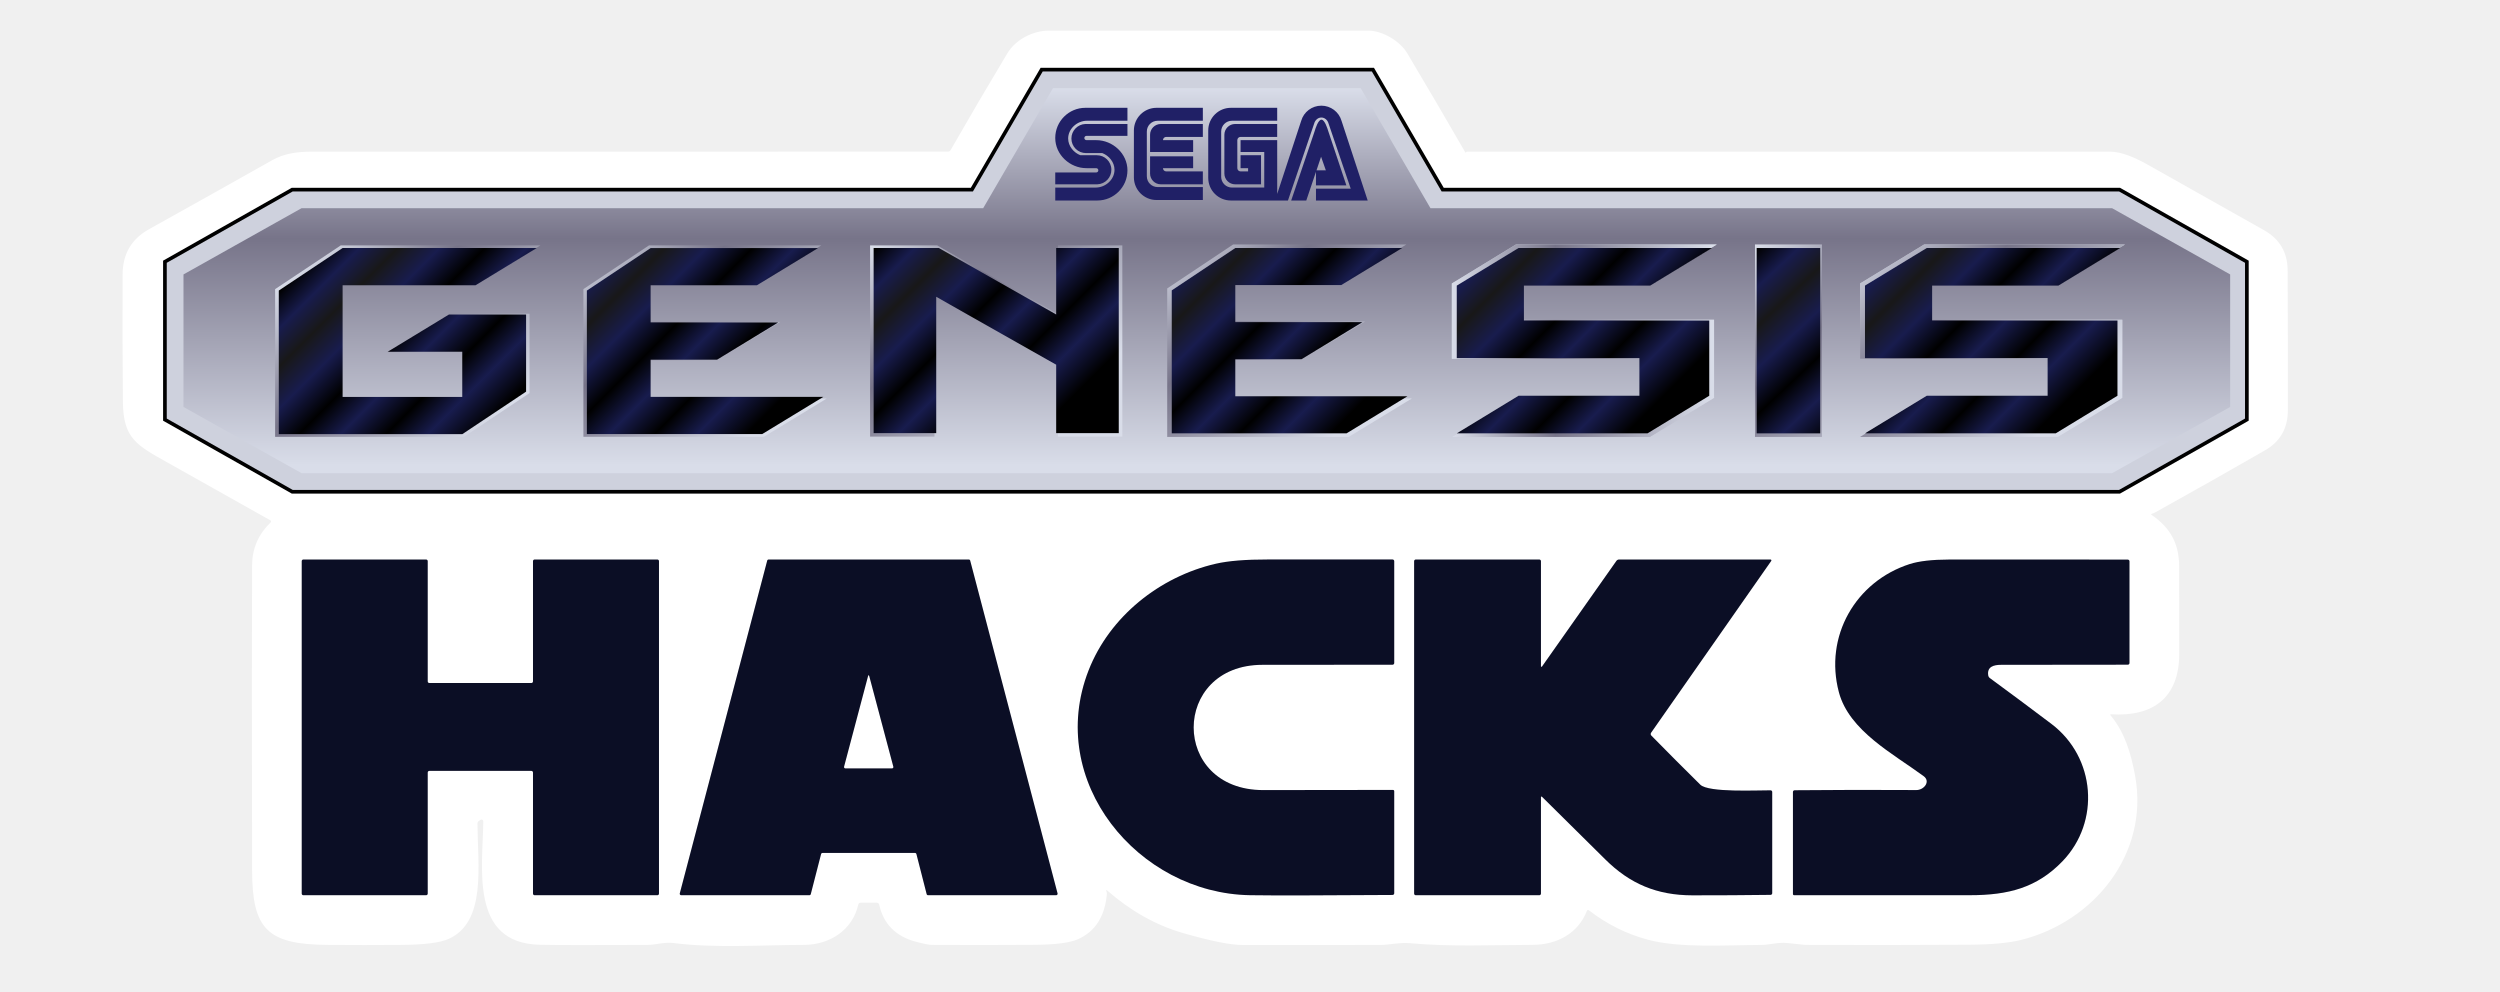
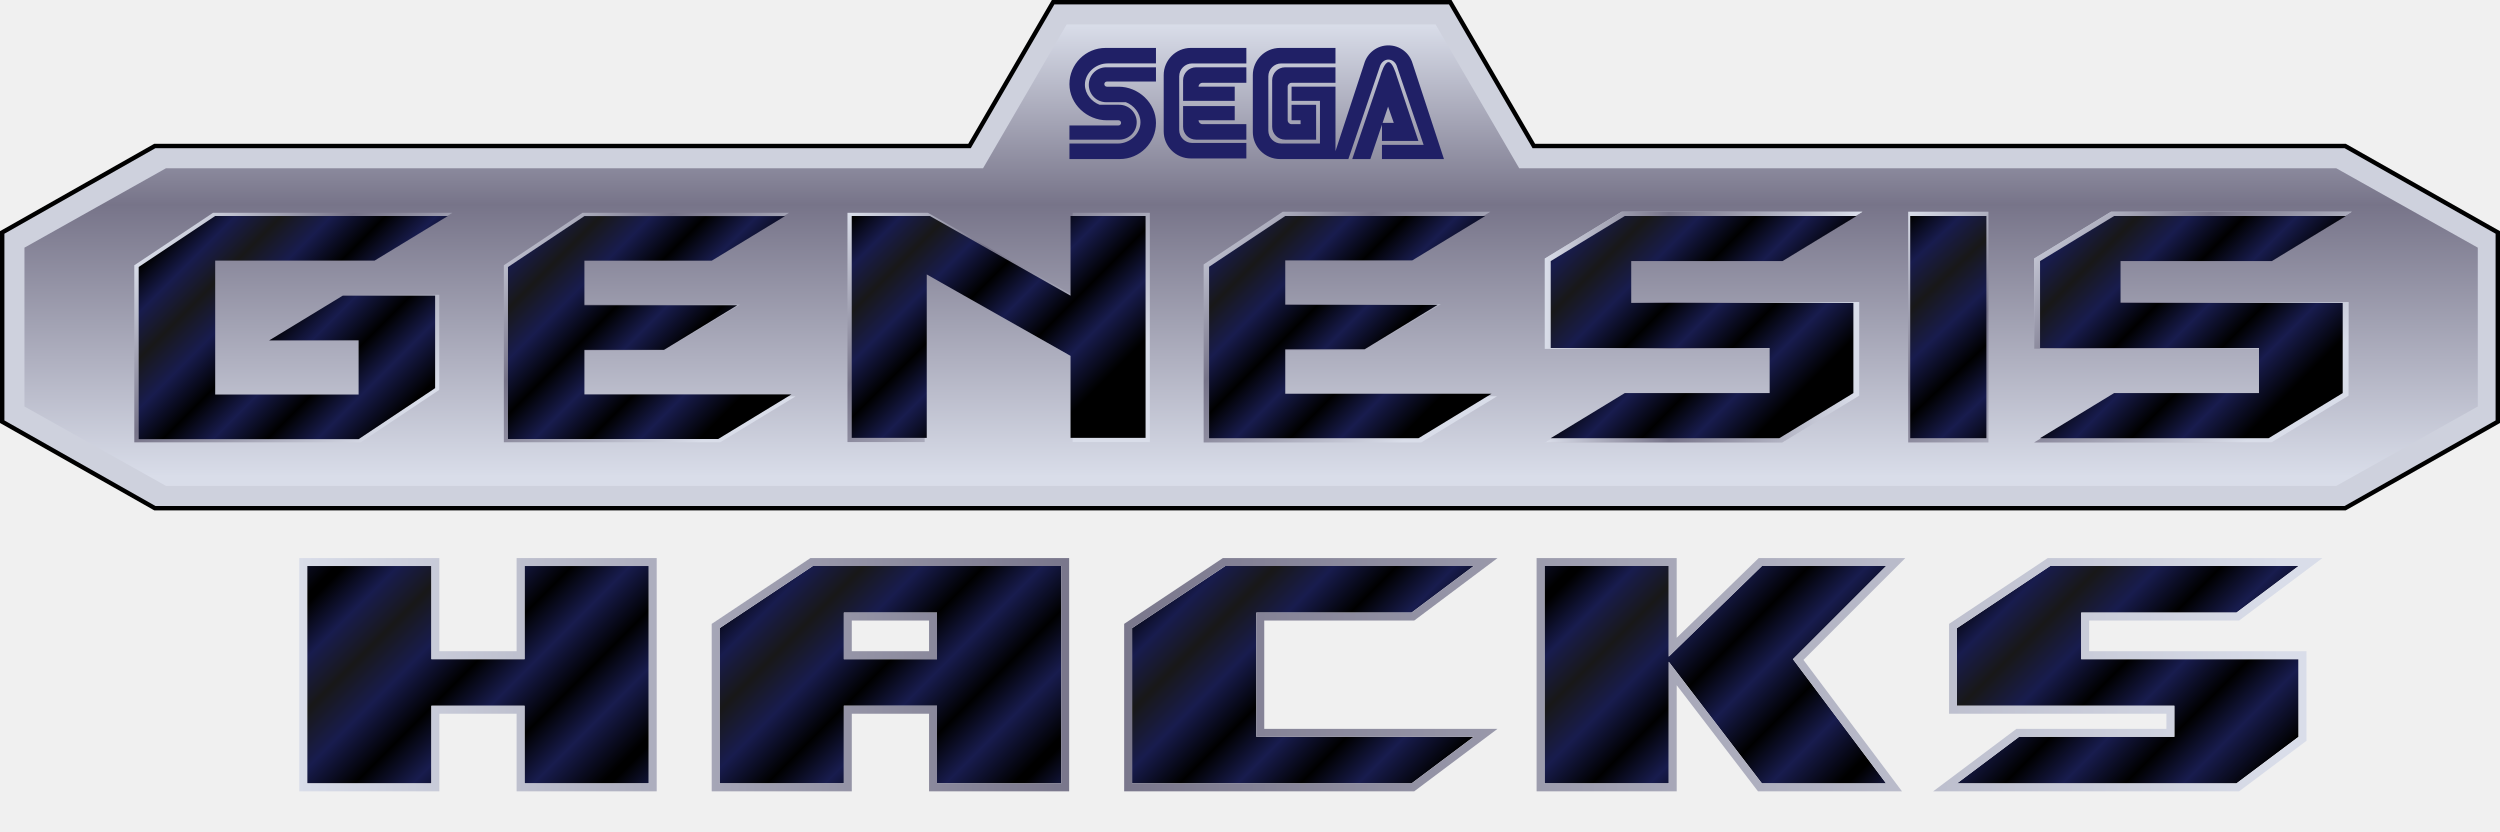
- <svg xmlns="http://www.w3.org/2000/svg" version="1.1" viewBox="0 0 754 299" id="svg712">
+ <svg xmlns="http://www.w3.org/2000/svg" xmlns:xlink="http://www.w3.org/1999/xlink" version="1.1" viewBox="0 0 629.016 209.104" id="svg712" width="629.016" height="209.104">
  <defs id="defs716">
+     <linearGradient id="linearGradient12" gradientUnits="userSpaceOnUse" x1="492.782" y1="1450.132" x2="541.799" y2="1499.149" gradientTransform="matrix(1.105615,0,0,1.105615,23.28854,-1533.374)">
+       <stop offset="0" style="stop-color:#000" id="stop1" />
+       <stop offset=".11" style="stop-color:#181c4e" id="stop2" />
+       <stop offset=".22" style="stop-color:#181818" id="stop3" />
+       <stop offset=".34" style="stop-color:#181c4e" id="stop4" />
+       <stop offset=".47" style="stop-color:#000" id="stop5" />
+       <stop offset=".59" style="stop-color:#181c4e" id="stop7" />
+       <stop offset=".72" style="stop-color:#000" id="stop9" />
+       <stop offset=".84" style="stop-color:#181c4e" id="stop11" />
+       <stop offset=".98" style="stop-color:#000" id="stop12" />
+     </linearGradient>
+     <linearGradient id="swatch308">
+       <stop style="stop-color:#b3b4c3;stop-opacity:1;" offset="0" id="stop309" />
+     </linearGradient>
+     <linearGradient id="swatch54">
+       <stop style="stop-color:#0b0e25;stop-opacity:1;" offset="0" id="stop55" />
+     </linearGradient>
+     <clipPath clipPathUnits="userSpaceOnUse" id="clipPath5">
+       <path id="path5" style="stroke-width:0.1;stroke-linecap:square;paint-order:markers fill stroke;stop-color:#000000" d="M 438.251,553.764 H 1298.121 V 755.159 H 438.251 Z" />
+     </clipPath>
    <linearGradient id="a" gradientUnits="userSpaceOnUse" x1="308.144" y1="1410.964" x2="308.144" y2="1515.981" gradientTransform="matrix(1.105615,0,0,1.105615,23.28854,-1533.374)">
      <stop offset="0" style="stop-color:#d9dde9" id="stop6" />
      <stop offset=".39" style="stop-color:#777489" id="stop8" />
      <stop offset=".98" style="stop-color:#d9dde9" id="stop10" />
    </linearGradient>
    <linearGradient id="b" gradientUnits="userSpaceOnUse" x1="220.795" y1="1450.026" x2="270.307" y2="1499.537" gradientTransform="matrix(1.105615,0,0,1.105615,23.28854,-1533.374)">
      <stop offset="0" style="stop-color:#d9dde9" id="stop17" />
      <stop offset=".39" style="stop-color:#777489" id="stop19" />
      <stop offset=".98" style="stop-color:#d9dde9" id="stop21" />
    </linearGradient>
    <linearGradient id="c" gradientUnits="userSpaceOnUse" x1="221.69" y1="1450.804" x2="269.721" y2="1498.835" gradientTransform="matrix(1.105615,0,0,1.105615,23.28854,-1533.374)">
      <stop offset="0" style="stop-color:#000" id="stop26" />
      <stop offset=".11" style="stop-color:#181c4e" id="stop28" />
      <stop offset=".22" style="stop-color:#181818" id="stop30" />
      <stop offset=".34" style="stop-color:#181c4e" id="stop32" />
      <stop offset=".47" style="stop-color:#000" id="stop34" />
      <stop offset=".59" style="stop-color:#181c4e" id="stop36" />
      <stop offset=".72" style="stop-color:#000" id="stop38" />
      <stop offset=".84" style="stop-color:#181c4e" id="stop40" />
      <stop offset=".98" style="stop-color:#000" id="stop42" />
    </linearGradient>
    <linearGradient id="d" gradientUnits="userSpaceOnUse" x1="449.509" y1="1461.434" x2="499.751" y2="1514.88" gradientTransform="matrix(1.105615,0,0,1.105615,23.28854,-1533.374)">
      <stop offset="0" style="stop-color:#d9dde9" id="stop47" />
      <stop offset=".39" style="stop-color:#777489" id="stop49" />
      <stop offset=".98" style="stop-color:#d9dde9" id="stop51" />
    </linearGradient>
    <linearGradient id="e" gradientUnits="userSpaceOnUse" x1="450.21" y1="1462.18" x2="498.416" y2="1513.46" gradientTransform="matrix(1.105615,0,0,1.105615,23.28854,-1533.374)">
      <stop offset="0" style="stop-color:#000" id="stop56" />
      <stop offset=".11" style="stop-color:#181c4e" id="stop58" />
      <stop offset=".22" style="stop-color:#181818" id="stop60" />
      <stop offset=".34" style="stop-color:#181c4e" id="stop62" />
      <stop offset=".47" style="stop-color:#000" id="stop64" />
      <stop offset=".59" style="stop-color:#181c4e" id="stop66" />
      <stop offset=".72" style="stop-color:#000" id="stop68" />
      <stop offset=".84" style="stop-color:#181c4e" id="stop70" />
      <stop offset=".98" style="stop-color:#000" id="stop72" />
    </linearGradient>
    <linearGradient id="f" gradientUnits="userSpaceOnUse" x1="300.5" y1="1450.364" x2="350.308" y2="1500.173" gradientTransform="matrix(1.105615,0,0,1.105615,23.28854,-1533.374)">
      <stop offset="0" style="stop-color:#d9dde9" id="stop77" />
      <stop offset=".39" style="stop-color:#777489" id="stop79" />
      <stop offset=".98" style="stop-color:#d9dde9" id="stop81" />
    </linearGradient>
    <linearGradient id="g" gradientUnits="userSpaceOnUse" x1="301.62" y1="1451.46" x2="349.578" y2="1499.419" gradientTransform="matrix(1.105615,0,0,1.105615,23.28854,-1533.374)">
      <stop offset="0" style="stop-color:#000" id="stop86" />
      <stop offset=".11" style="stop-color:#181c4e" id="stop88" />
      <stop offset=".22" style="stop-color:#181818" id="stop90" />
      <stop offset=".34" style="stop-color:#181c4e" id="stop92" />
      <stop offset=".47" style="stop-color:#000" id="stop94" />
      <stop offset=".59" style="stop-color:#181c4e" id="stop96" />
      <stop offset=".72" style="stop-color:#000" id="stop98" />
      <stop offset=".84" style="stop-color:#181c4e" id="stop100" />
      <stop offset=".98" style="stop-color:#000" id="stop102" />
    </linearGradient>
    <linearGradient id="h" gradientUnits="userSpaceOnUse" x1="141.228" y1="1450.637" x2="190.761" y2="1500.169" gradientTransform="matrix(1.105615,0,0,1.105615,23.28854,-1533.374)">
      <stop offset="0" style="stop-color:#d9dde9" id="stop107" />
      <stop offset=".39" style="stop-color:#777489" id="stop109" />
      <stop offset=".98" style="stop-color:#d9dde9" id="stop111" />
    </linearGradient>
    <linearGradient id="i" gradientUnits="userSpaceOnUse" x1="142.081" y1="1451.468" x2="190.206" y2="1499.594" gradientTransform="matrix(1.105615,0,0,1.105615,23.28854,-1533.374)">
      <stop offset="0" style="stop-color:#000" id="stop116" />
      <stop offset=".11" style="stop-color:#181c4e" id="stop118" />
      <stop offset=".22" style="stop-color:#181818" id="stop120" />
      <stop offset=".34" style="stop-color:#181c4e" id="stop122" />
      <stop offset=".47" style="stop-color:#000" id="stop124" />
      <stop offset=".59" style="stop-color:#181c4e" id="stop126" />
      <stop offset=".72" style="stop-color:#000" id="stop128" />
      <stop offset=".84" style="stop-color:#181c4e" id="stop130" />
      <stop offset=".98" style="stop-color:#000" id="stop132" />
    </linearGradient>
    <linearGradient id="j" gradientUnits="userSpaceOnUse" x1="64.992" y1="1454.767" x2="113.868" y2="1503.642" gradientTransform="matrix(1.105615,0,0,1.105615,23.28854,-1533.374)">
      <stop offset="0" style="stop-color:#d9dde9" id="stop137" />
      <stop offset=".39" style="stop-color:#777489" id="stop139" />
      <stop offset=".98" style="stop-color:#d9dde9" id="stop141" />
    </linearGradient>
    <linearGradient id="k" gradientUnits="userSpaceOnUse" x1="65.687" y1="1455.464" x2="113.198" y2="1502.976" gradientTransform="matrix(1.105615,0,0,1.105615,23.28854,-1533.374)">
      <stop offset="0" style="stop-color:#000" id="stop146" />
      <stop offset=".11" style="stop-color:#181c4e" id="stop148" />
      <stop offset=".22" style="stop-color:#181818" id="stop150" />
      <stop offset=".34" style="stop-color:#181c4e" id="stop152" />
      <stop offset=".47" style="stop-color:#000" id="stop154" />
      <stop offset=".59" style="stop-color:#181c4e" id="stop156" />
      <stop offset=".72" style="stop-color:#000" id="stop158" />
      <stop offset=".84" style="stop-color:#181c4e" id="stop160" />
      <stop offset=".98" style="stop-color:#000" id="stop162" />
    </linearGradient>
    <linearGradient id="l" gradientUnits="userSpaceOnUse" x1="350.523" y1="-651.4" x2="422.816" y2="-651.4" gradientTransform="matrix(1.105615,0,0,-1.105615,50.33188,-617.4457)">
      <stop offset="0" style="stop-color:#d9dde9" id="stop169" />
      <stop offset=".39" style="stop-color:#777489" id="stop171" />
      <stop offset=".98" style="stop-color:#d9dde9" id="stop173" />
    </linearGradient>
    <linearGradient id="m" gradientUnits="userSpaceOnUse" x1="381.426" y1="1450.132" x2="430.443" y2="1499.149" gradientTransform="matrix(1.105615,0,0,1.105615,23.28854,-1533.374)">
      <stop offset="0" style="stop-color:#000" id="stop178" />
      <stop offset=".11" style="stop-color:#181c4e" id="stop180" />
      <stop offset=".22" style="stop-color:#181818" id="stop182" />
      <stop offset=".34" style="stop-color:#181c4e" id="stop184" />
      <stop offset=".47" style="stop-color:#000" id="stop186" />
      <stop offset=".59" style="stop-color:#181c4e" id="stop188" />
      <stop offset=".72" style="stop-color:#000" id="stop190" />
      <stop offset=".84" style="stop-color:#181c4e" id="stop192" />
      <stop offset=".98" style="stop-color:#000" id="stop194" />
    </linearGradient>
    <linearGradient id="n" gradientUnits="userSpaceOnUse" x1="491.636" y1="1448.985" x2="542.546" y2="1499.895" gradientTransform="matrix(1.105615,0,0,1.105615,23.28854,-1533.374)">
      <stop offset="0" style="stop-color:#d9dde9" id="stop201" />
      <stop offset=".39" style="stop-color:#777489" id="stop203" />
      <stop offset=".98" style="stop-color:#d9dde9" id="stop205" />
    </linearGradient>
    <linearGradient id="o" gradientUnits="userSpaceOnUse" x1="492.782" y1="1450.132" x2="541.799" y2="1499.149" gradientTransform="matrix(1.105615,0,0,1.105615,23.28854,-1533.374)">
      <stop offset="0" style="stop-color:#000" id="stop210" />
      <stop offset=".11" style="stop-color:#181c4e" id="stop212" />
      <stop offset=".22" style="stop-color:#181818" id="stop214" />
      <stop offset=".34" style="stop-color:#181c4e" id="stop216" />
      <stop offset=".47" style="stop-color:#000" id="stop218" />
      <stop offset=".59" style="stop-color:#181c4e" id="stop220" />
      <stop offset=".72" style="stop-color:#000" id="stop222" />
      <stop offset=".84" style="stop-color:#181c4e" id="stop224" />
      <stop offset=".98" style="stop-color:#000" id="stop226" />
    </linearGradient>
+     <linearGradient xlink:href="#g" id="linearGradient22" x1="89.879" y1="149.376" x2="150.646" y2="210.143" gradientUnits="userSpaceOnUse" gradientTransform="translate(0,-10)" spreadMethod="repeat" />
+     <linearGradient xlink:href="#e" id="linearGradient24" x1="193.654" y1="149.376" x2="254.421" y2="210.143" gradientUnits="userSpaceOnUse" gradientTransform="translate(0,-10)" spreadMethod="repeat" />
+     <linearGradient xlink:href="#e" id="linearGradient27" x1="297.429" y1="149.376" x2="358.196" y2="210.143" gradientUnits="userSpaceOnUse" gradientTransform="translate(0,-10)" spreadMethod="repeat" />
+     <linearGradient xlink:href="#i" id="linearGradient31" x1="401.204" y1="149.376" x2="461.971" y2="210.143" gradientUnits="userSpaceOnUse" gradientTransform="translate(0,-10)" spreadMethod="repeat" />
+     <linearGradient xlink:href="#linearGradient12" id="linearGradient35" x1="504.979" y1="149.376" x2="565.746" y2="210.143" gradientUnits="userSpaceOnUse" gradientTransform="translate(0,-10)" spreadMethod="repeat" />
+     <linearGradient xlink:href="#a" id="linearGradient39" x1="75.293" y1="179.76" x2="584.332" y2="179.76" gradientUnits="userSpaceOnUse" gradientTransform="translate(0,-10)" />
  </defs>
-   <g fill="#ffffff" id="g508" style="fill:#ffffff">
-     <path d="   M 648.98 155.34   C 654.52 159.11 657.20 163.95 657.23 170.72   Q 657.27 184.02 657.25 197.32   C 657.22 210.44 649.34 216.21 636.75 215.43   Q 636.26 215.40 636.57 215.78   C 640.91 220.99 642.74 227.41 643.95 233.98   C 648.26 257.50 631.51 277.96 609.66 283.46   Q 604.05 284.87 593.83 284.93   Q 569.14 285.08 544.44 284.98   Q 544.01 284.98 539.11 284.42   C 536.34 284.11 533.73 284.98 531.30 284.99   C 520.15 285.04 506.73 286.00 497.06 283.43   Q 487.35 280.85 479.19 274.53   A 0.37 0.37 0.0 0 0 478.62 274.69   C 475.92 281.63 469.44 284.95 462.25 284.97   C 449.98 285.01 437.36 285.59 425.15 284.46   C 422.11 284.18 418.96 285.00 416.28 285.00   Q 395.51 284.99 374.75 285.01   Q 369.33 285.02 356.81 281.41   Q 344.58 277.88 333.95 268.59   Q 333.47 268.17 333.68 268.78   L 333.78 269.09   Q 333.86 269.33 333.84 269.59   Q 332.95 279.76 325.13 283.26   Q 321.48 284.89 312.01 284.96   Q 296.51 285.07 281.00 284.98   Q 279.75 284.97 276.11 283.99   C 270.35 282.44 266.48 278.82 265.16 272.83   A 0.75 0.74 -6.3 0 0 264.43 272.25   L 259.57 272.25   A 0.74 0.74 0.0 0 0 258.85 272.83   C 257.14 280.50 250.25 284.96 242.48 284.98   C 229.74 285.00 215.73 286.02 203.16 284.42   C 200.38 284.07 197.72 284.98 195.27 284.99   Q 169.86 285.10 162.75 284.94   C 141.48 284.46 145.65 261.35 145.76 247.71   A 0.53 0.53 0.0 0 0 144.94 247.26   L 144.40 247.61   A 0.89 0.89 0.0 0 0 144.00 248.37   C 144.08 261.13 146.74 278.01 135.34 283.16   Q 131.52 284.89 121.32 284.98   Q 109.95 285.07 98.59 284.98   C 80.53 284.83 76.07 280.10 76.03 262.49   Q 75.90 195.77 76.03 170.50   Q 76.07 162.92 81.64 157.54   A 0.38 0.38 0.0 0 0 81.56 156.94   Q 66.20 148.29 50.79 139.65   C 41.17 134.26 37.17 132.27 37.07 121.22   Q 36.89 101.99 36.98 82.75   Q 37.02 73.55 44.91 69.15   Q 63.52 58.79 82.07 48.33   C 85.65 46.30 89.57 45.74 94.09 45.74   Q 190.01 45.77 285.93 45.73   A 0.87 0.86 15.0 0 0 286.68 45.30   Q 295.13 30.56 303.82 16.08   C 306.40 11.79 311.72 9.24 316.27 9.24   Q 364.46 9.26 412.64 9.24   C 416.97 9.24 422.21 12.35 424.43 16.07   Q 433.30 30.96 441.95 45.98   A 0.11 0.10 -38.1 0 0 442.12 46.00   L 442.31 45.81   A 0.20 0.12 -58.3 0 1 442.43 45.75   Q 539.46 45.75 636.50 45.75   C 639.86 45.75 644.04 47.60 647.46 49.51   Q 665.16 59.44 682.82 69.42   Q 689.91 73.43 689.95 81.50   Q 690.05 102.62 690.02 123.74   Q 690.01 131.87 683.13 135.82   Q 666.65 145.30 650.04 154.52   Q 649.56 154.79 649.04 154.94   Q 648.59 155.08 648.98 155.34   Z   M 434.98 57.52   L 414.19 21.93   A 0.87 0.86 -15.0 0 0 413.44 21.50   L 314.78 21.50   A 0.90 0.89 -74.7 0 0 314.01 21.94   L 293.44 57.25   A 1.00 1.00 0.0 0 1 292.58 57.74   Q 192.34 57.77 92.16 57.73   Q 90.04 57.73 88.17 58.75   Q 68.90 69.22 49.76 80.17   A 1.01 1.00 -15.0 0 0 49.25 81.04   L 49.25 124.67   A 0.83 0.83 0.0 0 0 49.67 125.39   Q 68.69 136.08 87.79 146.76   Q 89.56 147.75 91.60 147.75   Q 363.61 147.75 635.63 147.75   Q 637.70 147.75 639.50 146.76   Q 658.74 136.17 677.82 125.22   A 0.85 0.84 75.7 0 0 678.25 124.48   L 678.25 81.43   A 1.61 1.61 0.0 0 0 677.42 80.02   L 638.21 58.01   A 2.10 2.07 -30.2 0 0 637.20 57.75   L 435.38 57.75   A 0.46 0.45 -14.4 0 1 434.98 57.52   Z   M 129.49 206.00   A 0.49 0.49 0.0 0 1 129.00 205.51   L 129.00 169.24   A 0.49 0.49 0.0 0 0 128.51 168.75   L 91.49 168.75   A 0.49 0.49 0.0 0 0 91.00 169.24   L 91.00 269.51   A 0.49 0.49 0.0 0 0 91.49 270.00   L 128.51 270.00   A 0.49 0.49 0.0 0 0 129.00 269.51   L 129.00 232.99   A 0.49 0.49 0.0 0 1 129.49 232.50   L 160.26 232.50   A 0.49 0.49 0.0 0 1 160.75 232.99   L 160.75 269.51   A 0.49 0.49 0.0 0 0 161.24 270.00   L 198.26 270.00   A 0.49 0.49 0.0 0 0 198.75 269.51   L 198.75 169.24   A 0.49 0.49 0.0 0 0 198.26 168.75   L 161.24 168.75   A 0.49 0.49 0.0 0 0 160.75 169.24   L 160.75 205.51   A 0.49 0.49 0.0 0 1 160.26 206.00   L 129.49 206.00   Z   M 275.97 257.25   A 0.44 0.44 0.0 0 1 276.39 257.58   L 279.48 269.67   A 0.44 0.44 0.0 0 0 279.90 270.00   L 318.53 270.00   A 0.44 0.44 0.0 0 0 318.96 269.45   L 292.61 169.08   A 0.44 0.44 0.0 0 0 292.18 168.75   L 231.82 168.75   A 0.44 0.44 0.0 0 0 231.39 169.08   L 205.02 269.45   A 0.44 0.44 0.0 0 0 205.45 270.00   L 244.10 270.00   A 0.44 0.44 0.0 0 0 244.53 269.67   L 247.64 257.58   A 0.44 0.44 0.0 0 1 248.07 257.25   L 275.97 257.25   Z   M 328.32 202.18   C 315.24 235.67 343.31 269.46 377.01 269.99   Q 387.52 270.15 419.98 269.92   A 0.52 0.52 0.0 0 0 420.50 269.40   L 420.50 238.62   A 0.38 0.38 0.0 0 0 420.12 238.24   Q 400.52 238.28 381.00 238.29   C 352.96 238.30 353.15 200.53 380.76 200.51   Q 400.35 200.51 419.99 200.48   A 0.51 0.51 0.0 0 0 420.50 199.97   L 420.50 169.25   A 0.51 0.51 0.0 0 0 419.99 168.74   Q 401.22 168.77 382.42 168.74   Q 372.32 168.72 366.65 170.03   C 349.72 173.94 334.66 185.97 328.32 202.18   Z   M 465.14 240.38   Q 474.66 249.74 484.10 259.14   C 491.55 266.56 499.74 270.02 510.42 270.03   Q 522.15 270.04 534.00 269.89   A 0.50 0.50 0.0 0 0 534.50 269.39   L 534.50 238.86   A 0.50 0.50 0.0 0 0 534.00 238.36   C 530.09 238.33 515.29 239.10 512.81 236.66   Q 505.43 229.38 498.04 221.85   A 0.67 0.67 0.0 0 1 497.97 220.99   L 534.20 169.18   A 0.27 0.27 0.0 0 0 533.98 168.75   L 488.31 168.75   A 1.00 0.98 -71.6 0 0 487.51 169.16   L 465.06 201.04   A 0.17 0.17 0.0 0 1 464.75 200.94   L 464.75 169.25   A 0.50 0.50 0.0 0 0 464.25 168.75   L 427.00 168.75   A 0.50 0.50 0.0 0 0 426.50 169.25   L 426.50 269.50   A 0.50 0.50 0.0 0 0 427.00 270.00   L 464.25 270.00   A 0.50 0.50 0.0 0 0 464.75 269.50   L 464.75 240.55   Q 464.75 240.00 465.14 240.38   Z   M 575.97 170.12   C 559.65 175.37 550.11 191.92 554.62 208.81   C 557.74 220.46 571.07 227.37 580.18 234.09   C 582.35 235.69 580.28 238.29 577.98 238.28   Q 559.71 238.16 541.27 238.34   A 0.52 0.52 0.0 0 0 540.75 238.86   L 540.75 269.63   A 0.37 0.37 0.0 0 0 541.12 270.00   Q 567.67 270.01 594.17 269.99   C 605.72 269.99 614.33 267.75 622.03 259.77   C 633.52 247.86 632.07 228.42 618.68 218.31   Q 609.47 211.35 600.14 204.51   A 1.24 1.23 13.6 0 1 599.65 203.71   C 599.23 201.07 601.30 200.51 603.54 200.51   Q 622.62 200.51 641.75 200.47   A 0.50 0.50 0.0 0 0 642.25 199.97   L 642.25 169.29   A 0.51 0.51 0.0 0 0 641.74 168.78   Q 614.77 168.72 587.81 168.76   Q 580.15 168.78 575.97 170.12   Z" id="path504" style="fill:#ffffff" />
-     <path d="   M 261.78 204.01   Q 261.98 203.24 262.19 204.01   L 269.43 231.24   A 0.41 0.40 -7.5 0 1 269.03 231.75   L 254.97 231.75   A 0.41 0.41 0.0 0 1 254.57 231.23   L 261.78 204.01   Z" id="path506" style="fill:#ffffff" />
-   </g>
-   <path d="m 639.648,56.779 -0.253,-0.146 H 435.426 l -21.031,-36.177 H 313.843 L 292.806,56.633 H 88.001 L 49.188,78.617 v 48.265 l 38.564,21.846 0.252,0.14 H 639.392 l 38.531,-21.826 0.281,-0.16 V 78.619 Z" id="path2-3" style="stroke-width:1.106" />
-   <path fill="#ced1dd" d="m 50.293,79.262 v 46.976 l 38,21.524 H 639.099 l 37.999,-21.524 V 79.264 L 639.099,57.738 H 434.789 L 413.757,21.562 H 314.478 L 293.443,57.738 H 88.293 Z" id="path4-6" style="stroke-width:1.106" />
-   <path fill="url(#a)" d="M 431.425,62.786 410.393,26.608 H 317.566 L 296.531,62.787 H 90.954 l -35.614,19.982 v 39.966 l 35.614,19.981 H 637.001 l 35.613,-19.981 V 82.769 L 637.001,62.788 Z" id="path13" style="fill:url(#a);stroke-width:1.106" />
-   <path fill="#202066" d="M 392.437,36.454 384.553,60.474 h 3.893 l 7.901,-23.195 c 0.287,-1.06 1.153,-1.834 2.17,-1.834 1.029,0 1.894,0.774 2.182,1.834 l 6.679,19.62 h -10.48 v 3.573 h 15.595 l -7.885,-24.021 a 6.333,6.333 0 0 0 -12.171,0.001 z m 4.619,14.917 1.38,-4.097 1.438,4.097 z m -0.572,-11.762 -7.062,20.865 h 4.552 l 2.922,-8.648 v 4.087 h 9.171 l -5.446,-16.304 c -0.276,-0.908 -1.101,-3.518 -2.071,-3.518 -0.974,0 -1.799,2.609 -2.066,3.518 z m -24.931,-3.19 h 13.648 V 32.516 H 371.228 c -3.768,0 -6.824,3.064 -6.824,6.833 v 14.302 a 6.824,6.824 0 0 0 6.824,6.824 h 13.974 V 42.266 h -11.047 v 3.576 h 7.143 V 56.568 h -9.744 a 3.243,3.243 0 0 1 -3.246,-3.248 V 39.665 a 3.243,3.243 0 0 1 3.246,-3.246 z m 2.599,10.399 v 3.904 h 2.272 v 0.975 h -2.272 a 0.977,0.977 0 0 1 -0.976,-0.975 v -8.456 c 0,-0.537 0.438,-0.976 0.976,-0.976 h 11.047 v -3.896 h -12.671 a 3.253,3.253 0 0 0 -3.256,3.248 v 11.703 a 3.253,3.253 0 0 0 3.256,3.248 h 7.8 V 46.818 Z M 349.132,36.419 h 13.648 v -3.903 h -13.976 c -3.768,0 -6.822,3.064 -6.822,6.833 v 14.143 c 0,3.768 3.054,6.832 6.822,6.832 h 13.976 v -3.904 h -13.648 a 3.248,3.248 0 0 1 -3.248,-3.248 V 39.668 a 3.251,3.251 0 0 1 3.248,-3.248 z m 10.719,9.423 v -3.576 h -9.096 c 0,-0.537 0.437,-0.976 0.976,-0.976 h 11.047 v -3.896 h -12.671 a 3.248,3.248 0 0 0 -3.246,3.248 v 5.2 z m 0,1.304 v 3.576 h -9.096 c 0,0.536 0.437,0.975 0.976,0.975 h 11.047 v 3.894 h -12.671 a 3.246,3.246 0 0 1 -3.246,-3.248 v -5.2 z m -33.393,4.872 h -8.195 v 3.574 h 12.669 a 4.389,4.389 0 0 0 -0.16,-8.776 h -4.93 c -1.993,-0.758 -3.686,-2.735 -3.686,-5.04 0,-2.962 2.728,-5.36 5.688,-5.36 h 12.192 v -3.901 h -12.68 c -5.021,0 -9.094,4.08 -9.094,9.103 0,5.031 4.399,9.104 9.421,9.104 v -0.042 l 0.025,0.042 h 2.902 a 0.648,0.648 0 0 1 0,1.296 h -4.153 z m 5.375,-11.048 h 8.204 v -3.576 h -12.679 a 4.387,4.387 0 0 0 -4.221,4.385 4.389,4.389 0 0 0 4.393,4.393 h 4.93 c 1.993,0.765 3.677,2.734 3.677,5.039 0,2.963 -2.725,5.361 -5.689,5.361 h -12.182 v 3.903 h 12.669 a 9.103,9.103 0 0 0 9.104,-9.101 c 0,-5.023 -4.399,-9.104 -9.423,-9.104 V 42.321 l -0.032,-0.05 h -2.896 a 0.648,0.648 0 0 1 0,-1.296 z" id="path15" style="stroke-width:1.106" />
-   <path fill="url(#b)" d="m 338.493,74.005 v 57.683 H 319.069 V 110.379 L 281.841,89.194 v 42.494 H 262.416 V 74.005 h 20.234 l 36.419,20.719 V 74.005 Z" id="path24-7" style="fill:url(#b);stroke-width:1.106" />
-   <path fill="url(#c)" d="m 337.419,74.804 v 55.826 H 318.544 V 110.006 L 282.365,89.502 v 41.128 H 263.489 V 74.804 h 19.662 l 35.393,20.049 V 74.804 Z" id="path45" style="fill:url(#c);stroke-width:1.106" />
-   <path fill="url(#d)" d="M 529.302,73.724 H 549.493 V 131.779 H 529.302 Z" id="path54-5" style="fill:url(#d);stroke-width:1.106" />
-   <path fill="url(#e)" d="m 529.816,74.804 h 19.163 v 55.899 h -19.163 z" id="path75" style="fill:url(#e);stroke-width:1.106" />
-   <path fill="url(#f)" d="M 405.108,85.334 H 371.935 v 11.611 h 39.807 l -19.074,11.611 H 371.935 v 11.611 h 53.905 L 406.767,131.779 H 352.032 V 86.994 l 19.903,-13.271 h 52.247 z" id="path84-3" style="fill:url(#f);stroke-width:1.106" />
-   <path fill="url(#g)" d="m 404.508,85.982 h -31.941 v 11.18 h 38.329 l -18.366,11.18 h -19.963 v 11.178 h 51.903 l -18.363,11.182 H 353.401 V 87.58 l 19.166,-12.776 h 50.308 z" id="path105" style="fill:url(#g);stroke-width:1.106" />
-   <path fill="url(#h)" d="m 228.738,85.553 h -32.987 v 11.542 h 39.584 l -18.968,11.548 h -20.616 v 11.545 h 53.605 l -18.969,11.546 H 175.957 V 87.2 l 19.794,-13.196 h 51.955 z" id="path114-5" style="fill:url(#h);stroke-width:1.106" />
-   <path fill="url(#i)" d="m 228.279,86.04 h -32.05 v 11.221 h 38.461 l -18.431,11.219 h -20.03 v 11.216 h 52.083 l -18.428,11.216 H 176.998 V 87.642 l 19.232,-12.819 h 50.48 z" id="path135" style="fill:url(#i);stroke-width:1.106" />
-   <path fill="url(#j)" d="M 82.977,87.205 102.777,74.005 h 60.225 l -18.976,11.553 h -41.249 v 34.647 h 37.124 v -14.025 h -23.1 l 18.975,-11.548 h 23.927 v 23.923 l -19.802,13.201 H 82.977 Z" id="path144-6" style="fill:url(#j);stroke-width:1.106" />
-   <path fill="url(#k)" d="M 84.084,87.634 103.331,74.804 h 58.543 l -18.446,11.228 h -40.097 v 33.683 h 36.087 v -13.634 h -22.454 l 18.445,-11.226 h 23.258 v 23.257 l -19.249,12.831 H 84.084 Z" id="path165" style="fill:url(#k);stroke-width:1.106" />
-   <path fill="#c2c4d2" d="m 516.961,119.999 -19.35,11.779 h -59.735 l 19.35,-11.779 h 37.861 v -11.777 H 437.875 V 85.505 l 19.35,-11.781 h 60.578 L 498.453,85.505 H 458.908 V 96.44 H 516.961 Z" id="path167" style="stroke-width:1.106" />
-   <path fill="url(#l)" d="m 495.086,119.999 v -11.777 H 437.875 V 85.505 l 19.35,-11.781 h 60.578 L 498.453,85.505 H 458.908 V 96.44 H 516.961 v 23.56 l -19.35,11.779 h -59.735 l 19.35,-11.779 z" id="path176-2" style="fill:url(#l);stroke-width:1.106" />
-   <path fill="url(#m)" d="M 494.445,119.358 V 108.019 H 439.361 V 86.144 l 18.631,-11.34 h 58.326 l -18.631,11.34 h -38.075 v 10.531 h 55.897 v 22.683 l -18.632,11.344 h -57.515 l 18.631,-11.344 z" id="path197" style="fill:url(#m);stroke-width:1.106" />
-   <path fill="#c2c4d2" d="M 640.08,119.999 620.73,131.779 H 560.992 l 19.352,-11.779 h 37.862 v -11.777 H 560.992 V 85.505 l 19.352,-11.781 h 60.577 l -19.35,11.781 h -39.543 v 10.935 h 58.054 z" id="path199" style="stroke-width:1.106" />
-   <path fill="url(#n)" d="m 618.205,119.999 v -11.777 H 560.992 V 85.505 l 19.352,-11.781 h 60.577 l -19.35,11.781 h -39.543 v 10.935 h 58.054 v 23.56 L 620.73,131.779 H 560.992 l 19.352,-11.779 z" id="path208-9" style="fill:url(#n);stroke-width:1.106" />
-   <path fill="url(#o)" d="M 617.564,119.358 V 108.019 H 562.477 V 86.144 l 18.634,-11.34 h 58.326 L 620.803,86.144 H 582.731 v 10.531 h 55.895 v 22.683 l -18.633,11.344 h -57.516 l 18.634,-11.344 z" id="path229" style="fill:url(#o);stroke-width:1.106" />
-   <g fill="#0b0e25" id="g566">
-     <path d="   M 129.49 206.00   L 160.26 206.00   A 0.49 0.49 0.0 0 0 160.75 205.51   L 160.75 169.24   A 0.49 0.49 0.0 0 1 161.24 168.75   L 198.26 168.75   A 0.49 0.49 0.0 0 1 198.75 169.24   L 198.75 269.51   A 0.49 0.49 0.0 0 1 198.26 270.00   L 161.24 270.00   A 0.49 0.49 0.0 0 1 160.75 269.51   L 160.75 232.99   A 0.49 0.49 0.0 0 0 160.26 232.50   L 129.49 232.50   A 0.49 0.49 0.0 0 0 129.00 232.99   L 129.00 269.51   A 0.49 0.49 0.0 0 1 128.51 270.00   L 91.49 270.00   A 0.49 0.49 0.0 0 1 91.00 269.51   L 91.00 169.24   A 0.49 0.49 0.0 0 1 91.49 168.75   L 128.51 168.75   A 0.49 0.49 0.0 0 1 129.00 169.24   L 129.00 205.51   A 0.49 0.49 0.0 0 0 129.49 206.00   Z" id="path556" />
-     <path d="   M 275.97 257.25   L 248.07 257.25   A 0.44 0.44 0.0 0 0 247.64 257.58   L 244.53 269.67   A 0.44 0.44 0.0 0 1 244.10 270.00   L 205.45 270.00   A 0.44 0.44 0.0 0 1 205.02 269.45   L 231.39 169.08   A 0.44 0.44 0.0 0 1 231.82 168.75   L 292.18 168.75   A 0.44 0.44 0.0 0 1 292.61 169.08   L 318.96 269.45   A 0.44 0.44 0.0 0 1 318.53 270.00   L 279.90 270.00   A 0.44 0.44 0.0 0 1 279.48 269.67   L 276.39 257.58   A 0.44 0.44 0.0 0 0 275.97 257.25   Z   M 261.78 204.01   L 254.57 231.23   A 0.41 0.41 0.0 0 0 254.97 231.75   L 269.03 231.75   A 0.41 0.40 -7.5 0 0 269.43 231.24   L 262.19 204.01   Q 261.98 203.24 261.78 204.01   Z" id="path558" />
-     <path d="   M 377.01 269.99   C 343.31 269.46 315.24 235.67 328.32 202.18   C 334.66 185.97 349.72 173.94 366.65 170.03   Q 372.32 168.72 382.42 168.74   Q 401.22 168.77 419.99 168.74   A 0.51 0.51 0.0 0 1 420.50 169.25   L 420.50 199.97   A 0.51 0.51 0.0 0 1 419.99 200.48   Q 400.35 200.51 380.76 200.51   C 353.15 200.53 352.96 238.30 381.00 238.29   Q 400.52 238.28 420.12 238.24   A 0.38 0.38 0.0 0 1 420.50 238.62   L 420.50 269.40   A 0.52 0.52 0.0 0 1 419.98 269.92   Q 387.52 270.15 377.01 269.99   Z" id="path560" />
-     <path d="   M 464.75 240.55   L 464.75 269.50   A 0.50 0.50 0.0 0 1 464.25 270.00   L 427.00 270.00   A 0.50 0.50 0.0 0 1 426.50 269.50   L 426.50 169.25   A 0.50 0.50 0.0 0 1 427.00 168.75   L 464.25 168.75   A 0.50 0.50 0.0 0 1 464.75 169.25   L 464.75 200.94   A 0.17 0.17 0.0 0 0 465.06 201.04   L 487.51 169.16   A 1.00 0.98 -71.6 0 1 488.31 168.75   L 533.98 168.75   A 0.27 0.27 0.0 0 1 534.20 169.18   L 497.97 220.99   A 0.67 0.67 0.0 0 0 498.04 221.85   Q 505.43 229.38 512.81 236.66   C 515.29 239.10 530.09 238.33 534.00 238.36   A 0.50 0.50 0.0 0 1 534.50 238.86   L 534.50 269.39   A 0.50 0.50 0.0 0 1 534.00 269.89   Q 522.15 270.04 510.42 270.03   C 499.74 270.02 491.55 266.56 484.10 259.14   Q 474.66 249.74 465.14 240.38   Q 464.75 240.00 464.75 240.55   Z" id="path562" />
-     <path d="   M 554.62 208.81   C 550.11 191.92 559.65 175.37 575.97 170.12   Q 580.15 168.78 587.81 168.76   Q 614.77 168.72 641.74 168.78   A 0.51 0.51 0.0 0 1 642.25 169.29   L 642.25 199.97   A 0.50 0.50 0.0 0 1 641.75 200.47   Q 622.62 200.51 603.54 200.51   C 601.30 200.51 599.23 201.07 599.65 203.71   A 1.24 1.23 13.6 0 0 600.14 204.51   Q 609.47 211.35 618.68 218.31   C 632.07 228.42 633.52 247.86 622.03 259.77   C 614.33 267.75 605.72 269.99 594.17 269.99   Q 567.67 270.01 541.12 270.00   A 0.37 0.37 0.0 0 1 540.75 269.63   L 540.75 238.86   A 0.52 0.52 0.0 0 1 541.27 238.34   Q 559.71 238.16 577.98 238.28   C 580.28 238.29 582.35 235.69 580.18 234.09   C 571.07 227.37 557.74 220.46 554.62 208.81   Z" id="path564" />
+   <path style="-inkscape-font-specification:NiseGenesis;display:inline;fill:url(#linearGradient35);paint-order:stroke markers fill" d="m 492.394,177.572 v -19.531 l 23.438,-15.625 h 62.5 l -15.625,11.719 h -39.063 v 11.719 h 54.688 v 19.531 l -15.625,11.719 h -70.313 l 15.625,-11.719 h 39.063 v -7.812 z" id="path19" />
+   <path style="-inkscape-font-specification:NiseGenesis;display:inline;fill:url(#linearGradient31);paint-order:stroke markers fill" d="m 388.619,142.416 h 31.25 v 22.786 l 23.438,-22.786 h 31.25 l -23.438,23.438 23.438,31.25 h -31.25 l -23.438,-30.599 v 30.599 h -31.25 z" id="path18" />
+   <path style="-inkscape-font-specification:NiseGenesis;display:inline;fill:url(#linearGradient27);paint-order:stroke markers fill" d="m 284.844,197.104 v -39.063 l 23.438,-15.625 h 62.5 l -15.625,11.719 h -39.063 v 31.25 h 54.688 l -15.625,11.719 z" id="path17" />
+   <path id="path14" style="-inkscape-font-specification:NiseGenesis;display:inline;fill:url(#linearGradient24);paint-order:stroke markers fill" d="m 204.506,142.416 -23.438,15.625 v 39.062 h 31.25 v -19.531 h 23.438 v 19.531 h 31.25 v -54.688 z m 7.812,11.719 h 23.438 v 11.719 h -23.438 z" />
+   <path style="-inkscape-font-specification:NiseGenesis;display:inline;fill:url(#linearGradient22);paint-order:stroke markers fill" d="m 77.293,197.104 v -54.688 h 31.25 v 23.438 h 23.438 v -23.438 h 31.25 v 54.688 h -31.25 v -19.531 h -23.438 v 19.531 z" id="path4" />
+   <path id="path3" style="-inkscape-font-specification:NiseGenesis;display:inline;fill:url(#linearGradient39);paint-order:stroke markers fill" d="m 75.293,140.416 v 58.688 h 35.25 v -19.531 h 19.438 v 19.531 h 35.25 v -58.688 h -35.25 v 23.438 h -19.438 v -23.438 z m 128.607,0 -24.832,16.555 v 42.133 h 35.25 v -19.531 h 19.438 v 19.531 h 35.25 v -58.688 z m 103.775,0 -24.832,16.555 v 42.133 h 72.979 l 20.959,-15.719 h -58.688 v -27.25 h 37.729 l 20.959,-15.719 z m 78.943,0 v 58.688 h 35.25 V 172.404 l 20.449,26.699 h 36.238 l -24.797,-33.062 25.625,-25.625 h -36.891 l -20.625,20.051 v -20.051 z m 128.607,0 -24.832,16.555 v 22.602 h 54.688 v 3.812 h -37.73 l -20.957,15.719 h 76.979 l 16.959,-12.719 v -22.531 h -54.688 v -7.719 h 37.729 l 20.959,-15.719 z m -437.934,2 h 31.25 v 23.438 h 23.438 v -23.438 h 31.25 v 54.688 h -31.25 v -19.531 h -23.438 v 19.531 H 77.293 Z m 127.213,0 h 62.5 v 54.688 h -31.25 v -19.531 h -23.438 v 19.531 h -31.25 v -39.062 z m 103.775,0 h 62.5 l -15.625,11.719 h -39.062 v 31.25 h 54.688 l -15.625,11.719 h -70.312 v -39.062 z m 80.338,0 h 31.25 v 22.787 l 23.438,-22.787 h 31.25 l -23.438,23.438 23.438,31.25 h -31.25 l -23.438,-30.6 v 30.6 h -31.25 z m 127.213,0 h 62.5 l -15.625,11.719 h -39.062 v 11.719 h 54.688 v 19.531 l -15.625,11.719 h -70.312 l 15.625,-11.719 h 39.062 v -7.812 h -54.688 v -19.531 z m -303.514,11.719 v 11.719 h 23.438 v -11.719 z m 2,2 h 19.438 v 7.719 h -19.438 z" />
+   <g id="g297" transform="translate(-49.18757,-20.45637)">
+     <path d="m 639.648,56.779 -0.253,-0.146 H 435.426 l -21.031,-36.177 H 313.843 L 292.806,56.633 H 88.001 L 49.188,78.617 v 48.265 l 38.564,21.846 0.252,0.14 H 639.392 l 38.531,-21.826 0.281,-0.16 V 78.619 Z" id="path2-3" style="stroke-width:1.106" />
+     <path fill="#ced1dd" d="m 50.293,79.262 v 46.976 l 38,21.524 H 639.098 l 37.999,-21.524 V 79.264 L 639.098,57.738 H 434.788 L 413.756,21.562 H 314.477 L 293.443,57.738 H 88.293 Z" id="path4-6" style="stroke-width:1.106" />
+     <path fill="url(#a)" d="M 431.425,62.786 410.393,26.608 H 317.566 L 296.531,62.787 H 90.954 l -35.614,19.982 v 39.966 l 35.614,19.981 H 637.001 l 35.613,-19.981 V 82.769 L 637.001,62.788 Z" id="path13" style="fill:url(#a);stroke-width:1.106" />
+     <path fill="#202066" d="M 392.437,36.454 384.553,60.474 h 3.893 l 7.901,-23.195 c 0.287,-1.06 1.153,-1.834 2.17,-1.834 1.029,0 1.894,0.774 2.182,1.834 l 6.679,19.62 h -10.48 v 3.573 h 15.595 l -7.885,-24.021 a 6.333,6.333 0 0 0 -12.171,0.001 z m 4.619,14.917 1.38,-4.097 1.438,4.097 z m -0.572,-11.762 -7.062,20.865 h 4.552 l 2.922,-8.648 v 4.087 h 9.171 l -5.446,-16.304 c -0.276,-0.908 -1.101,-3.518 -2.071,-3.518 -0.974,0 -1.799,2.609 -2.066,3.518 z m -24.931,-3.19 h 13.648 V 32.516 H 371.228 c -3.768,0 -6.824,3.064 -6.824,6.833 v 14.302 a 6.824,6.824 0 0 0 6.824,6.824 h 13.974 V 42.266 h -11.047 v 3.576 h 7.143 V 56.568 h -9.744 a 3.243,3.243 0 0 1 -3.246,-3.248 V 39.665 a 3.243,3.243 0 0 1 3.246,-3.246 z m 2.599,10.399 v 3.904 h 2.272 v 0.975 h -2.272 a 0.977,0.977 0 0 1 -0.976,-0.975 v -8.456 c 0,-0.537 0.438,-0.976 0.976,-0.976 h 11.047 v -3.896 h -12.671 a 3.253,3.253 0 0 0 -3.256,3.248 v 11.703 a 3.253,3.253 0 0 0 3.256,3.248 h 7.8 V 46.818 Z M 349.132,36.419 h 13.648 v -3.903 h -13.976 c -3.768,0 -6.822,3.064 -6.822,6.833 v 14.143 c 0,3.768 3.054,6.832 6.822,6.832 h 13.976 v -3.904 h -13.648 a 3.248,3.248 0 0 1 -3.248,-3.248 V 39.668 a 3.251,3.251 0 0 1 3.248,-3.248 z m 10.719,9.423 v -3.576 h -9.096 c 0,-0.537 0.437,-0.976 0.976,-0.976 h 11.047 v -3.896 h -12.671 a 3.248,3.248 0 0 0 -3.246,3.248 v 5.2 z m 0,1.304 v 3.576 h -9.096 c 0,0.536 0.437,0.975 0.976,0.975 h 11.047 v 3.894 h -12.671 a 3.246,3.246 0 0 1 -3.246,-3.248 v -5.2 z m -33.393,4.872 h -8.195 v 3.574 h 12.669 a 4.389,4.389 0 0 0 -0.16,-8.776 h -4.93 c -1.993,-0.758 -3.686,-2.735 -3.686,-5.04 0,-2.962 2.728,-5.36 5.688,-5.36 h 12.192 v -3.901 h -12.68 c -5.021,0 -9.094,4.08 -9.094,9.103 0,5.031 4.399,9.104 9.421,9.104 v -0.042 l 0.025,0.042 h 2.902 a 0.648,0.648 0 0 1 0,1.296 h -4.153 z m 5.375,-11.048 h 8.204 v -3.576 h -12.679 a 4.387,4.387 0 0 0 -4.221,4.385 4.389,4.389 0 0 0 4.393,4.393 h 4.93 c 1.993,0.765 3.677,2.734 3.677,5.039 0,2.963 -2.725,5.361 -5.689,5.361 h -12.182 v 3.903 h 12.669 a 9.103,9.103 0 0 0 9.104,-9.101 c 0,-5.023 -4.399,-9.104 -9.423,-9.104 V 42.321 l -0.032,-0.05 h -2.896 a 0.648,0.648 0 0 1 0,-1.296 z" id="path15" style="stroke-width:1.106" />
+     <path fill="url(#b)" d="m 338.493,74.005 v 57.683 H 319.069 V 110.379 L 281.841,89.194 v 42.494 H 262.416 V 74.005 h 20.234 l 36.419,20.719 V 74.005 Z" id="path24-7" style="fill:url(#b);stroke-width:1.106" />
+     <path fill="url(#c)" d="m 337.419,74.804 v 55.826 H 318.544 V 110.006 L 282.365,89.502 v 41.128 H 263.489 V 74.804 h 19.662 l 35.393,20.049 V 74.804 Z" id="path45" style="fill:url(#c);stroke-width:1.106" />
+     <path fill="url(#d)" d="M 529.302,73.724 H 549.493 V 131.779 H 529.302 Z" id="path54-5" style="fill:url(#d);stroke-width:1.106" />
+     <path fill="url(#e)" d="m 529.816,74.804 h 19.163 v 55.899 h -19.163 z" id="path75" style="fill:url(#e);stroke-width:1.106" />
+     <path fill="url(#f)" d="M 405.108,85.334 H 371.935 v 11.611 h 39.807 l -19.074,11.611 H 371.935 v 11.611 h 53.905 L 406.767,131.779 H 352.032 V 86.994 l 19.903,-13.271 h 52.247 z" id="path84-3" style="fill:url(#f);stroke-width:1.106" />
+     <path fill="url(#g)" d="m 404.508,85.982 h -31.941 v 11.18 h 38.329 l -18.366,11.18 h -19.963 v 11.178 h 51.903 l -18.363,11.182 H 353.401 V 87.58 l 19.166,-12.776 h 50.308 z" id="path105" style="fill:url(#g);stroke-width:1.106" />
+     <path fill="url(#h)" d="m 228.738,85.553 h -32.987 v 11.542 h 39.584 l -18.968,11.548 h -20.616 v 11.545 h 53.605 l -18.969,11.546 H 175.957 V 87.2 l 19.794,-13.196 h 51.955 z" id="path114-5" style="fill:url(#h);stroke-width:1.106" />
+     <path fill="url(#i)" d="m 228.279,86.04 h -32.05 v 11.221 h 38.461 l -18.431,11.219 h -20.03 v 11.216 h 52.083 l -18.428,11.216 H 176.998 V 87.642 l 19.232,-12.819 h 50.48 z" id="path135" style="fill:url(#i);stroke-width:1.106" />
+     <path fill="url(#j)" d="M 82.977,87.205 102.777,74.005 h 60.225 l -18.976,11.553 h -41.249 v 34.647 h 37.124 v -14.025 h -23.1 l 18.975,-11.548 h 23.927 v 23.923 l -19.802,13.201 H 82.977 Z" id="path144-6" style="fill:url(#j);stroke-width:1.106" />
+     <path fill="url(#k)" d="M 84.084,87.634 103.331,74.804 h 58.543 l -18.446,11.228 h -40.097 v 33.683 h 36.087 v -13.634 h -22.454 l 18.445,-11.226 h 23.258 v 23.257 l -19.249,12.831 H 84.084 Z" id="path165" style="fill:url(#k);stroke-width:1.106" />
+     <path fill="#c2c4d2" d="m 516.961,119.999 -19.35,11.779 h -59.735 l 19.35,-11.779 h 37.861 v -11.777 H 437.875 V 85.505 l 19.35,-11.781 h 60.578 L 498.453,85.505 H 458.908 V 96.44 H 516.961 Z" id="path167" style="stroke-width:1.106" />
+     <path fill="url(#l)" d="m 495.086,119.999 v -11.777 H 437.875 V 85.505 l 19.35,-11.781 h 60.578 L 498.453,85.505 H 458.908 V 96.44 H 516.961 v 23.56 l -19.35,11.779 h -59.735 l 19.35,-11.779 z" id="path176-2" style="fill:url(#l);stroke-width:1.106" />
+     <path fill="url(#m)" d="M 494.445,119.358 V 108.019 H 439.361 V 86.144 l 18.631,-11.34 h 58.326 l -18.631,11.34 h -38.075 v 10.531 h 55.897 v 22.683 l -18.632,11.344 h -57.515 l 18.631,-11.344 z" id="path197" style="fill:url(#m);stroke-width:1.106" />
+     <path fill="#c2c4d2" d="M 640.08,119.999 620.73,131.779 H 560.992 l 19.352,-11.779 h 37.862 v -11.777 H 560.992 V 85.505 l 19.352,-11.781 h 60.577 l -19.35,11.781 h -39.543 v 10.935 h 58.054 z" id="path199" style="stroke-width:1.106" />
+     <path fill="url(#n)" d="m 618.205,119.999 v -11.777 H 560.992 V 85.505 l 19.352,-11.781 h 60.577 l -19.35,11.781 h -39.543 v 10.935 h 58.054 v 23.56 L 620.73,131.779 H 560.992 l 19.352,-11.779 z" id="path208-9" style="fill:url(#n);stroke-width:1.106" />
+     <path fill="url(#o)" d="M 617.564,119.358 V 108.019 H 562.477 V 86.144 l 18.634,-11.34 h 58.326 L 620.803,86.144 H 582.731 v 10.531 h 55.895 v 22.683 l -18.633,11.344 h -57.516 l 18.634,-11.344 z" id="path229" style="fill:url(#o);stroke-width:1.106" />
  </g>
</svg>
